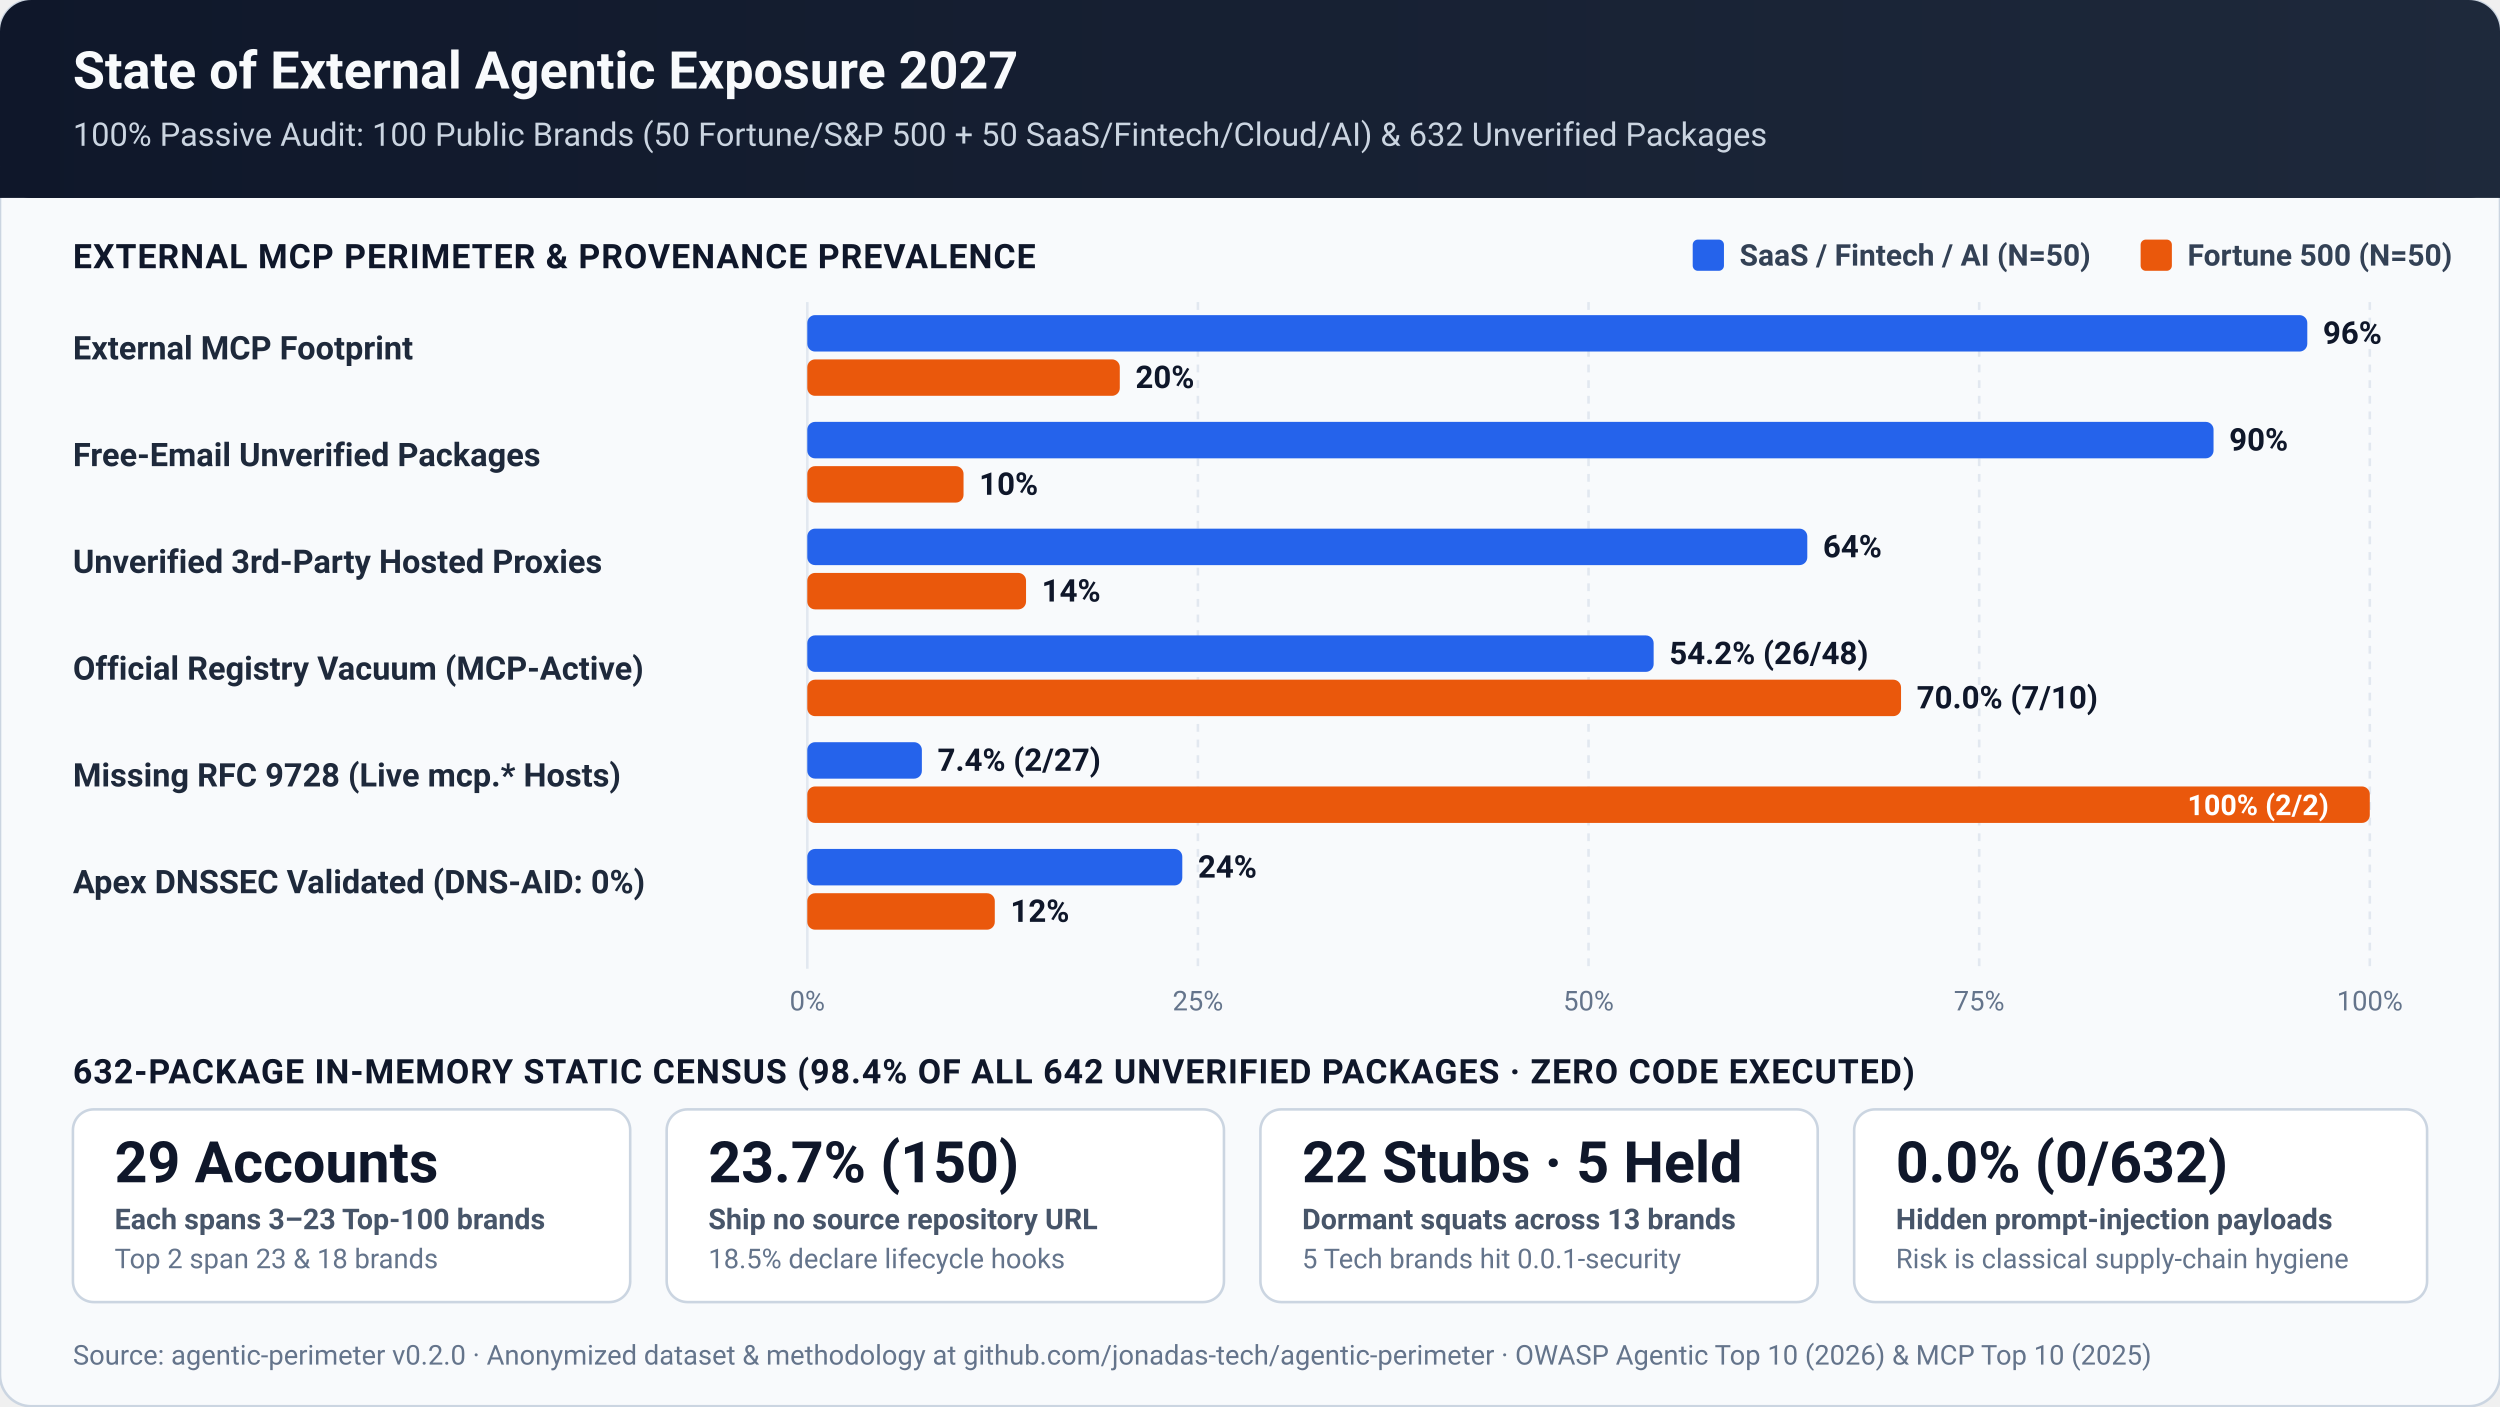
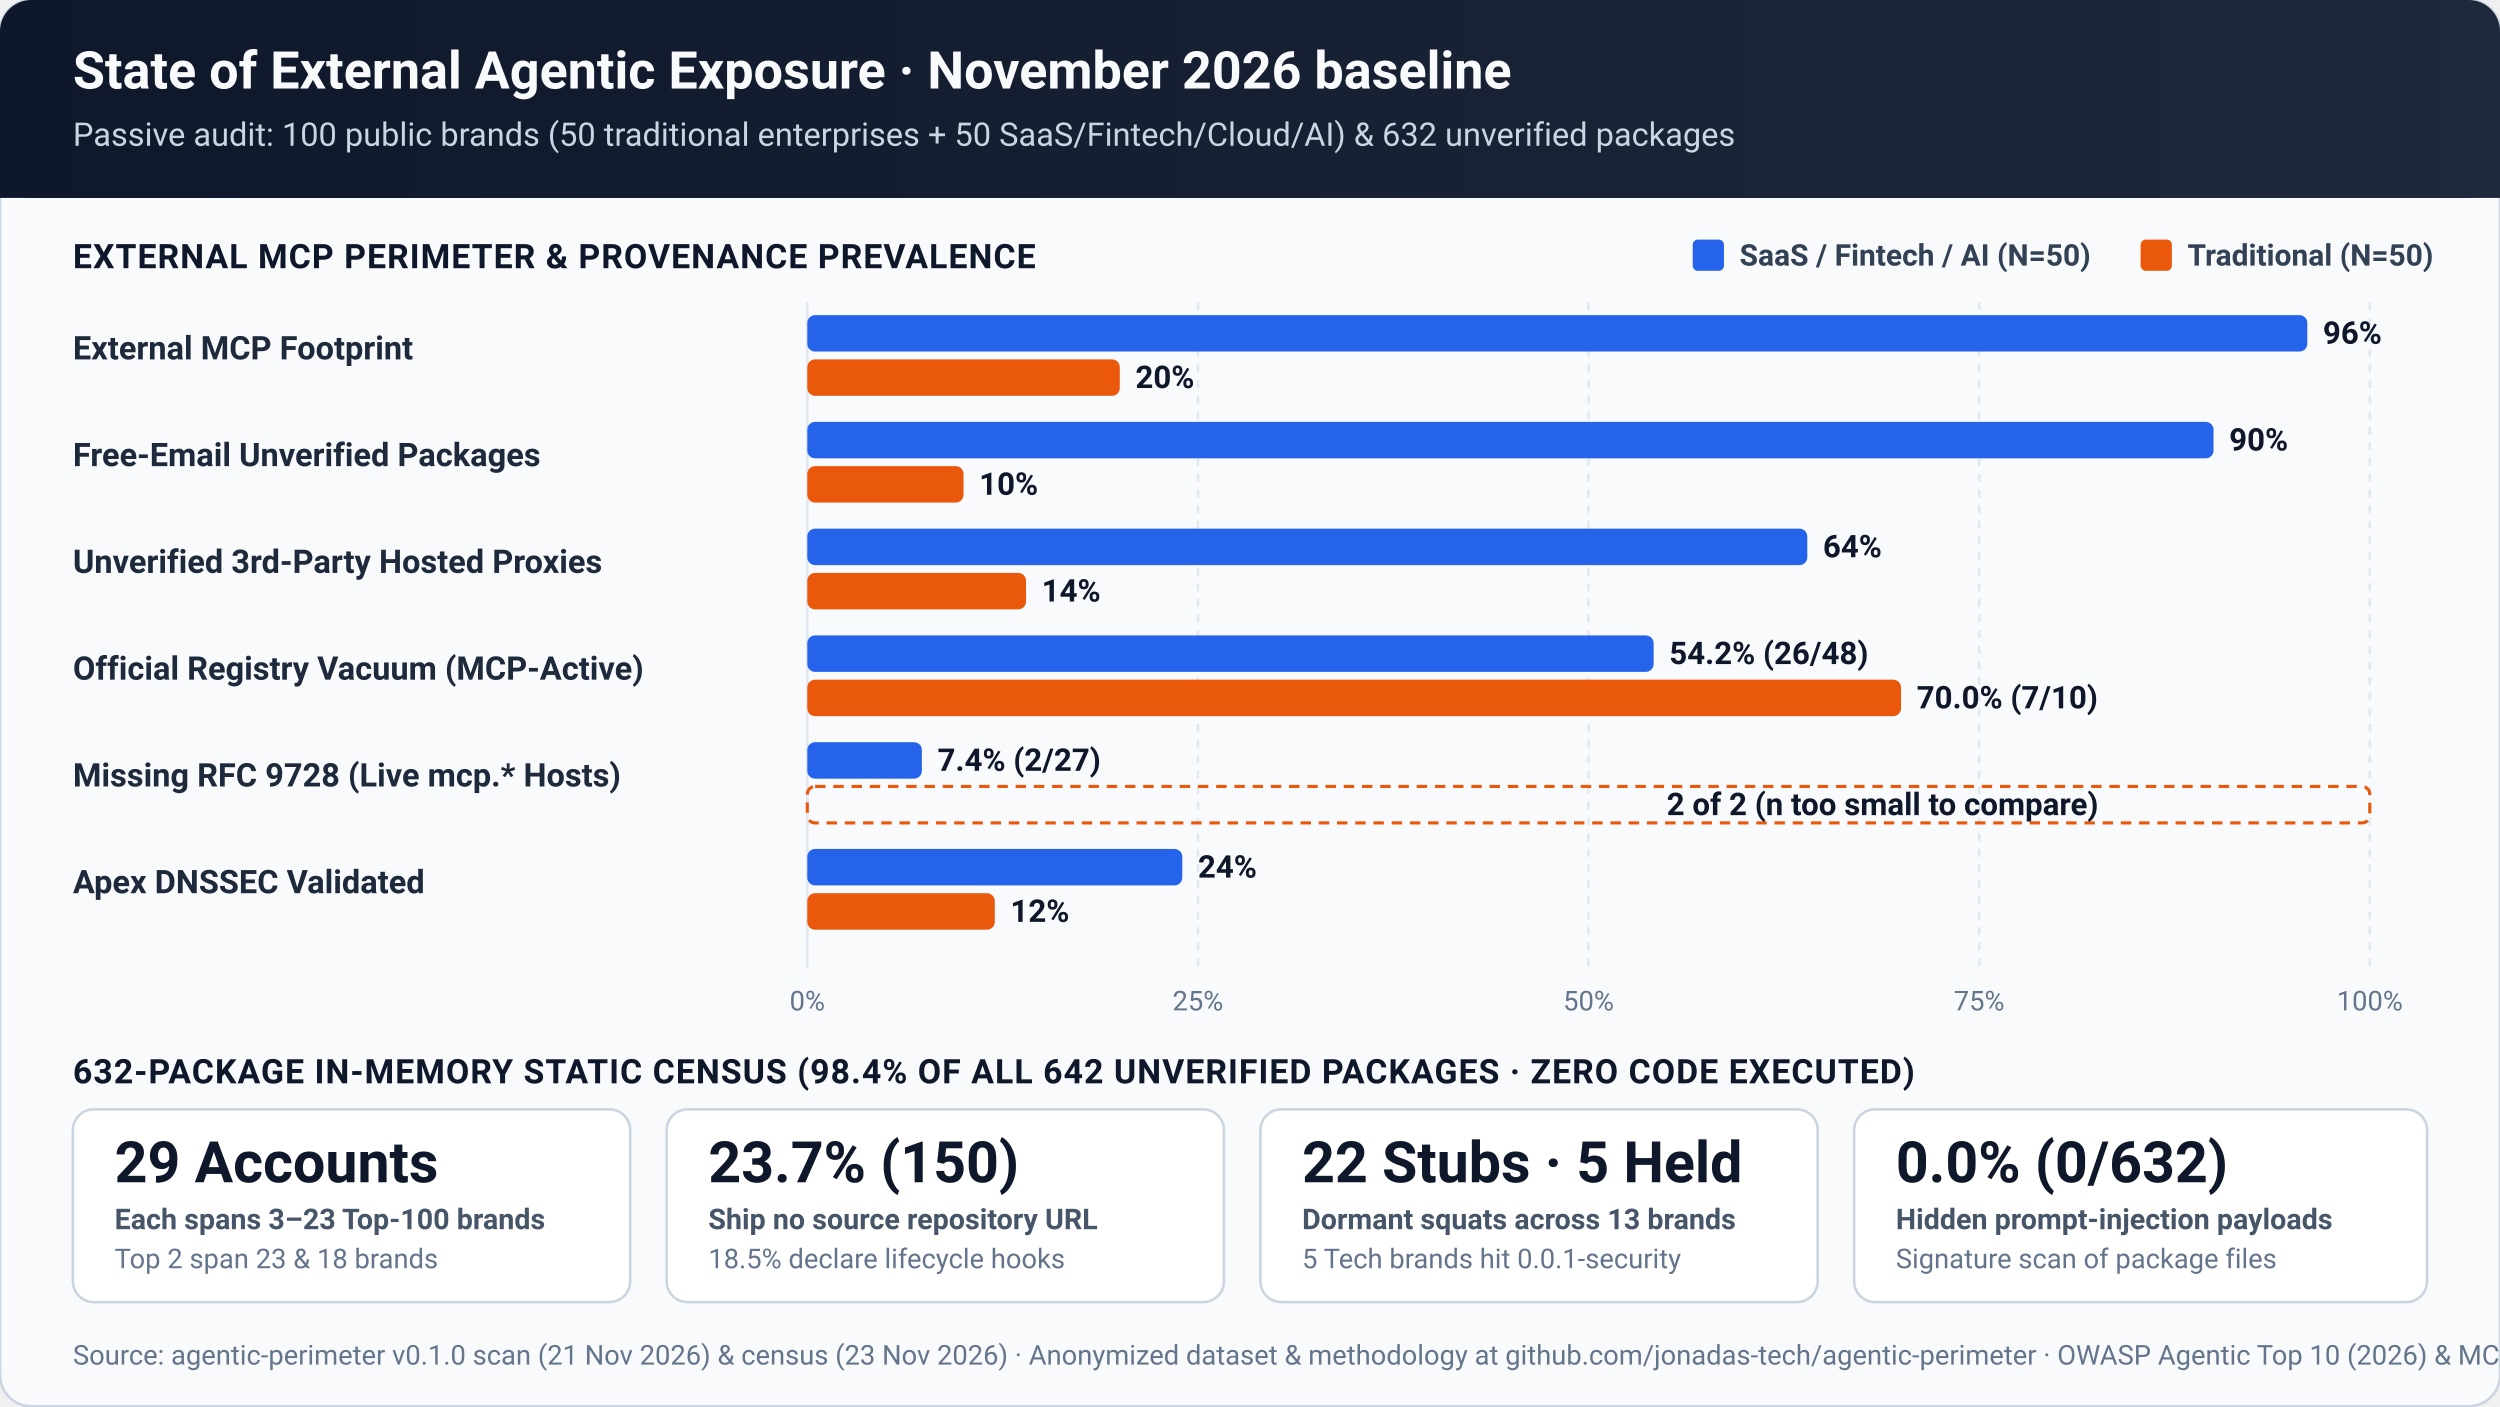
- <svg xmlns="http://www.w3.org/2000/svg" width="960" height="540" viewBox="0 0 960 540" role="img" aria-label="State of External Agentic Exposure 2027 — Top 100 Brands and 632-Package Static Census">
+ <svg xmlns="http://www.w3.org/2000/svg" width="960" height="540" viewBox="0 0 960 540" role="img" aria-label="State of External Agentic Exposure, November 2026 baseline — Top 100 Brands and 632-Package Static Census">
  <defs>
    <linearGradient id="hdr" x1="0" y1="0" x2="1" y2="0">
      <stop offset="0%" stop-color="#0f172a" />
      <stop offset="100%" stop-color="#1e293b" />
    </linearGradient>
    <style>
      .t-title { font: 700 20px -apple-system, BlinkMacSystemFont, "Segoe UI", Roboto, sans-serif; fill: #f8fafc; }
      .t-sub   { font: 400 12.5px -apple-system, BlinkMacSystemFont, "Segoe UI", Roboto, sans-serif; fill: #cbd5e1; }
      .t-sec   { font: 700 13px -apple-system, BlinkMacSystemFont, "Segoe UI", Roboto, sans-serif; fill: #0f172a; letter-spacing: 0.03em; }
      .t-lbl   { font: 600 12.5px -apple-system, BlinkMacSystemFont, "Segoe UI", Roboto, sans-serif; fill: #1e293b; }
      .t-val   { font: 700 12px -apple-system, BlinkMacSystemFont, "Segoe UI", Roboto, sans-serif; fill: #0f172a; }
      .t-val-w { font: 700 11px -apple-system, BlinkMacSystemFont, "Segoe UI", Roboto, sans-serif; fill: #ffffff; }
      .t-leg   { font: 600 11.5px -apple-system, BlinkMacSystemFont, "Segoe UI", Roboto, sans-serif; fill: #334155; }
      .t-kpi   { font: 700 22px -apple-system, BlinkMacSystemFont, "Segoe UI", Roboto, sans-serif; fill: #0f172a; }
      .t-kpil  { font: 600 11px -apple-system, BlinkMacSystemFont, "Segoe UI", Roboto, sans-serif; fill: #475569; }
      .t-foot  { font: 400 10.5px -apple-system, BlinkMacSystemFont, "Segoe UI", Roboto, sans-serif; fill: #64748b; }
    </style>
  </defs>
  <rect width="960" height="540" rx="12" fill="#f8fafc" stroke="#cbd5e1" stroke-width="1" />
  <rect x="0" y="0" width="960" height="76" rx="12" fill="url(#hdr)" />
  <rect x="0" y="64" width="960" height="12" fill="url(#hdr)" />
-   <text x="28" y="34" class="t-title">State of External Agentic Exposure 2027</text>
-   <text x="28" y="56" class="t-sub">100% Passive Audit: 100 Public Brands (50 Fortune/S&amp;P 500 + 50 SaaS/Fintech/Cloud/AI) &amp; 632 Unverified Packages</text>
+   <text x="28" y="34" class="t-title">State of External Agentic Exposure · November 2026 baseline</text>
+   <text x="28" y="56" class="t-sub">Passive audit: 100 public brands (50 traditional enterprises + 50 SaaS/Fintech/Cloud/AI) &amp; 632 unverified packages</text>
  <rect x="650" y="92" width="12" height="12" rx="2" fill="#2563eb" />
  <text x="668" y="102" class="t-leg">SaaS / Fintech / AI (N=50)</text>
  <rect x="822" y="92" width="12" height="12" rx="2" fill="#ea580c" />
-   <text x="840" y="102" class="t-leg">Fortune 500 (N=50)</text>
+   <text x="840" y="102" class="t-leg">Traditional (N=50)</text>
  <text x="28" y="103" class="t-sec">EXTERNAL MCP PERIMETER &amp; PROVENANCE PREVALENCE</text>
  <g stroke="#e2e8f0" stroke-width="1">
    <line x1="310" y1="116" x2="310" y2="372" />
    <line x1="460" y1="116" x2="460" y2="372" stroke-dasharray="3,3" />
    <line x1="610" y1="116" x2="610" y2="372" stroke-dasharray="3,3" />
    <line x1="760" y1="116" x2="760" y2="372" stroke-dasharray="3,3" />
    <line x1="910" y1="116" x2="910" y2="372" stroke-dasharray="3,3" />
  </g>
  <text x="310" y="388" text-anchor="middle" class="t-foot">0%</text>
  <text x="460" y="388" text-anchor="middle" class="t-foot">25%</text>
  <text x="610" y="388" text-anchor="middle" class="t-foot">50%</text>
  <text x="760" y="388" text-anchor="middle" class="t-foot">75%</text>
  <text x="910" y="388" text-anchor="middle" class="t-foot">100%</text>
  <text x="28" y="138" class="t-lbl">External MCP Footprint</text>
  <rect x="310" y="121" width="576" height="14" rx="3" fill="#2563eb" />
  <text x="892" y="132" class="t-val">96%</text>
  <rect x="310" y="138" width="120" height="14" rx="3" fill="#ea580c" />
  <text x="436" y="149" class="t-val">20%</text>
  <text x="28" y="179" class="t-lbl">Free-Email Unverified Packages</text>
  <rect x="310" y="162" width="540" height="14" rx="3" fill="#2563eb" />
  <text x="856" y="173" class="t-val">90%</text>
  <rect x="310" y="179" width="60" height="14" rx="3" fill="#ea580c" />
  <text x="376" y="190" class="t-val">10%</text>
  <text x="28" y="220" class="t-lbl">Unverified 3rd-Party Hosted Proxies</text>
  <rect x="310" y="203" width="384" height="14" rx="3" fill="#2563eb" />
  <text x="700" y="214" class="t-val">64%</text>
  <rect x="310" y="220" width="84" height="14" rx="3" fill="#ea580c" />
  <text x="400" y="231" class="t-val">14%</text>
  <text x="28" y="261" class="t-lbl">Official Registry Vacuum (MCP-Active)</text>
  <rect x="310" y="244" width="325" height="14" rx="3" fill="#2563eb" />
  <text x="641" y="255" class="t-val">54.2% (26/48)</text>
  <rect x="310" y="261" width="420" height="14" rx="3" fill="#ea580c" />
  <text x="736" y="272" class="t-val">70.0% (7/10)</text>
  <text x="28" y="302" class="t-lbl">Missing RFC 9728 (Live mcp.* Hosts)</text>
  <rect x="310" y="285" width="44" height="14" rx="3" fill="#2563eb" />
  <text x="360" y="296" class="t-val">7.4% (2/27)</text>
-   <rect x="310" y="302" width="600" height="14" rx="3" fill="#ea580c" />
-   <text x="840" y="313" class="t-val-w">100% (2/2)</text>
-   <text x="28" y="343" class="t-lbl">Apex DNSSEC Validated (DNS-AID: 0%)</text>
+   <rect x="310" y="302" width="600" height="14" rx="3" fill="none" stroke="#ea580c" stroke-width="1.2" stroke-dasharray="4,3" />
+   <text x="640" y="313" class="t-val">2 of 2 (n too small to compare)</text>
+   <text x="28" y="343" class="t-lbl">Apex DNSSEC Validated</text>
  <rect x="310" y="326" width="144" height="14" rx="3" fill="#2563eb" />
  <text x="460" y="337" class="t-val">24%</text>
  <rect x="310" y="343" width="72" height="14" rx="3" fill="#ea580c" />
  <text x="388" y="354" class="t-val">12%</text>
  <text x="28" y="416" class="t-sec">632-PACKAGE IN-MEMORY STATIC CENSUS (98.4% OF ALL 642 UNVERIFIED PACKAGES · ZERO CODE EXECUTED)</text>
  <g>
    <rect x="28" y="426" width="214" height="74" rx="8" fill="#ffffff" stroke="#cbd5e1" />
    <text x="44" y="454" class="t-kpi" fill="#dc2626">29 Accounts</text>
    <text x="44" y="472" class="t-kpil">Each spans 3–23 Top-100 brands</text>
    <text x="44" y="487" class="t-foot">Top 2 span 23 &amp; 18 brands</text>
    <rect x="256" y="426" width="214" height="74" rx="8" fill="#ffffff" stroke="#cbd5e1" />
    <text x="272" y="454" class="t-kpi">23.7% (150)</text>
    <text x="272" y="472" class="t-kpil">Ship no source repository URL</text>
    <text x="272" y="487" class="t-foot">18.5% declare lifecycle hooks</text>
    <rect x="484" y="426" width="214" height="74" rx="8" fill="#ffffff" stroke="#cbd5e1" />
    <text x="500" y="454" class="t-kpi">22 Stubs · 5 Held</text>
    <text x="500" y="472" class="t-kpil">Dormant squats across 13 brands</text>
    <text x="500" y="487" class="t-foot">5 Tech brands hit 0.0.1-security</text>
    <rect x="712" y="426" width="220" height="74" rx="8" fill="#ffffff" stroke="#cbd5e1" />
    <text x="728" y="454" class="t-kpi" fill="#16a34a">0.0% (0/632)</text>
    <text x="728" y="472" class="t-kpil">Hidden prompt-injection payloads</text>
-     <text x="728" y="487" class="t-foot">Risk is classical supply-chain hygiene</text>
+     <text x="728" y="487" class="t-foot">Signature scan of package files</text>
  </g>
-   <text x="28" y="524" class="t-foot">Source: agentic-perimeter v0.2.0 · Anonymized dataset &amp; methodology at github.com/jonadas-tech/agentic-perimeter · OWASP Agentic Top 10 (2026) &amp; MCP Top 10 (2025)</text>
+   <text x="28" y="524" class="t-foot">Source: agentic-perimeter v0.1.0 scan (21 Nov 2026) &amp; census (23 Nov 2026) · Anonymized dataset &amp; methodology at github.com/jonadas-tech/agentic-perimeter · OWASP Agentic Top 10 (2026) &amp; MCP Top 10 (2025)</text>
</svg>
